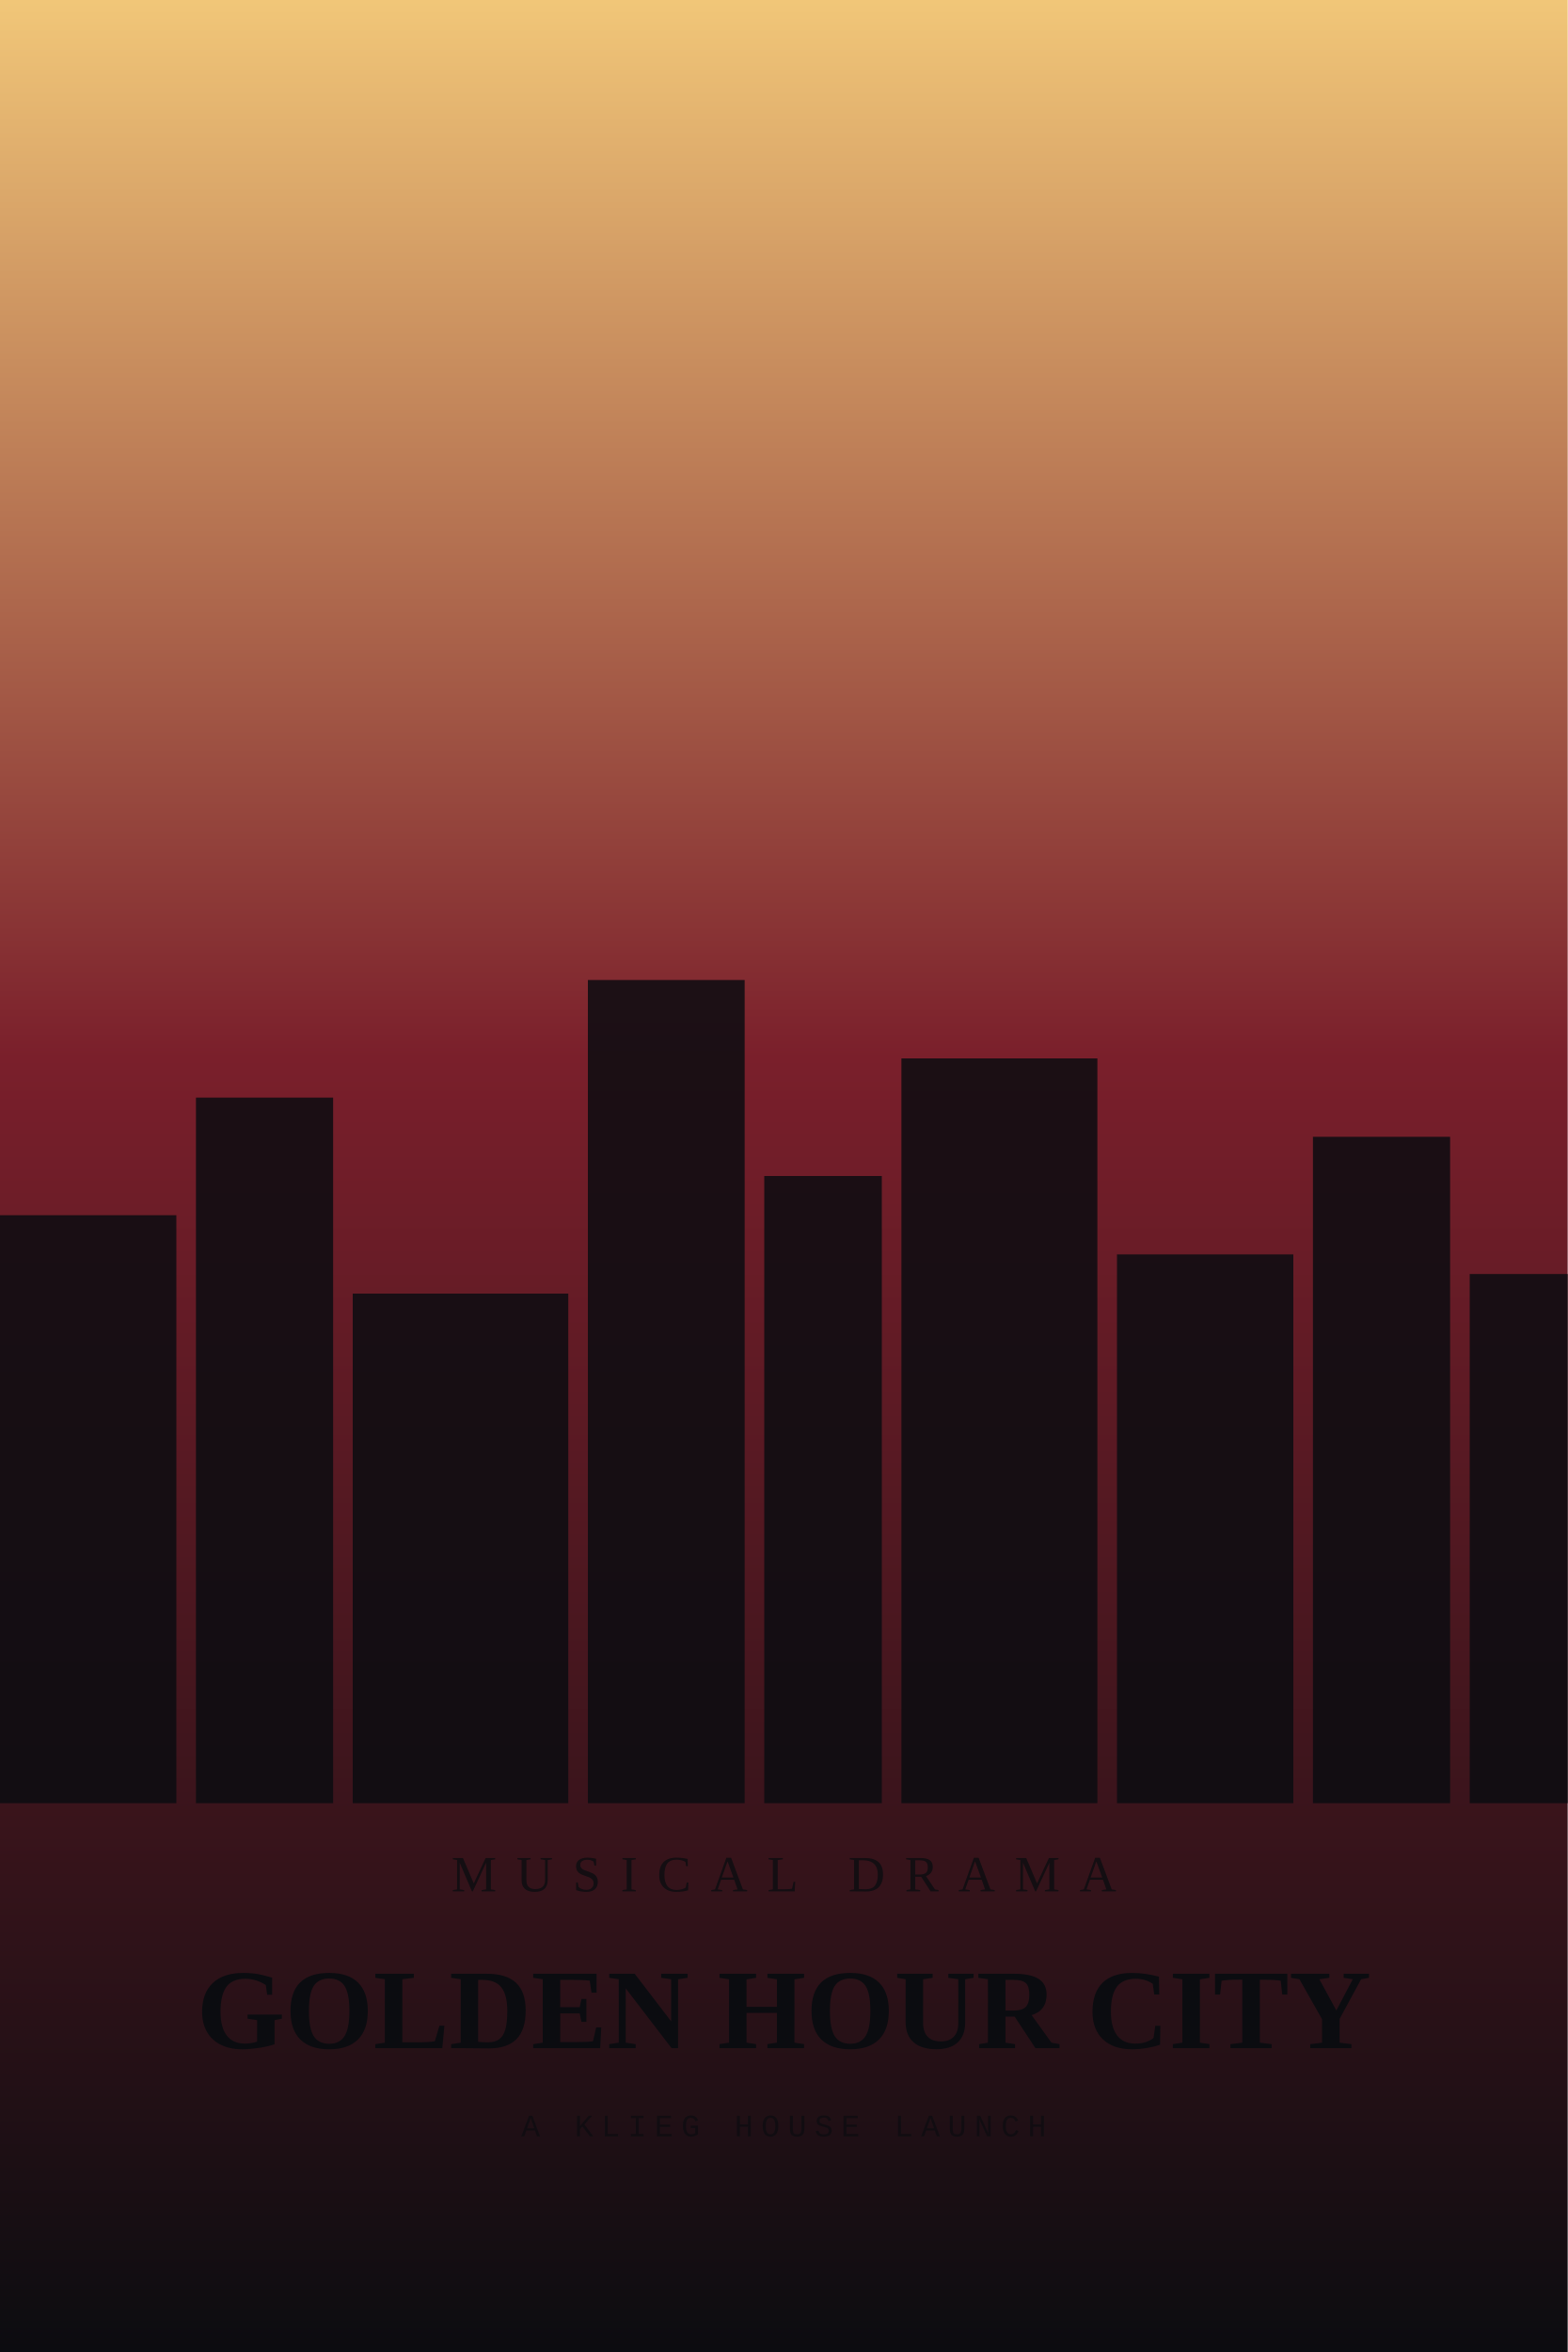
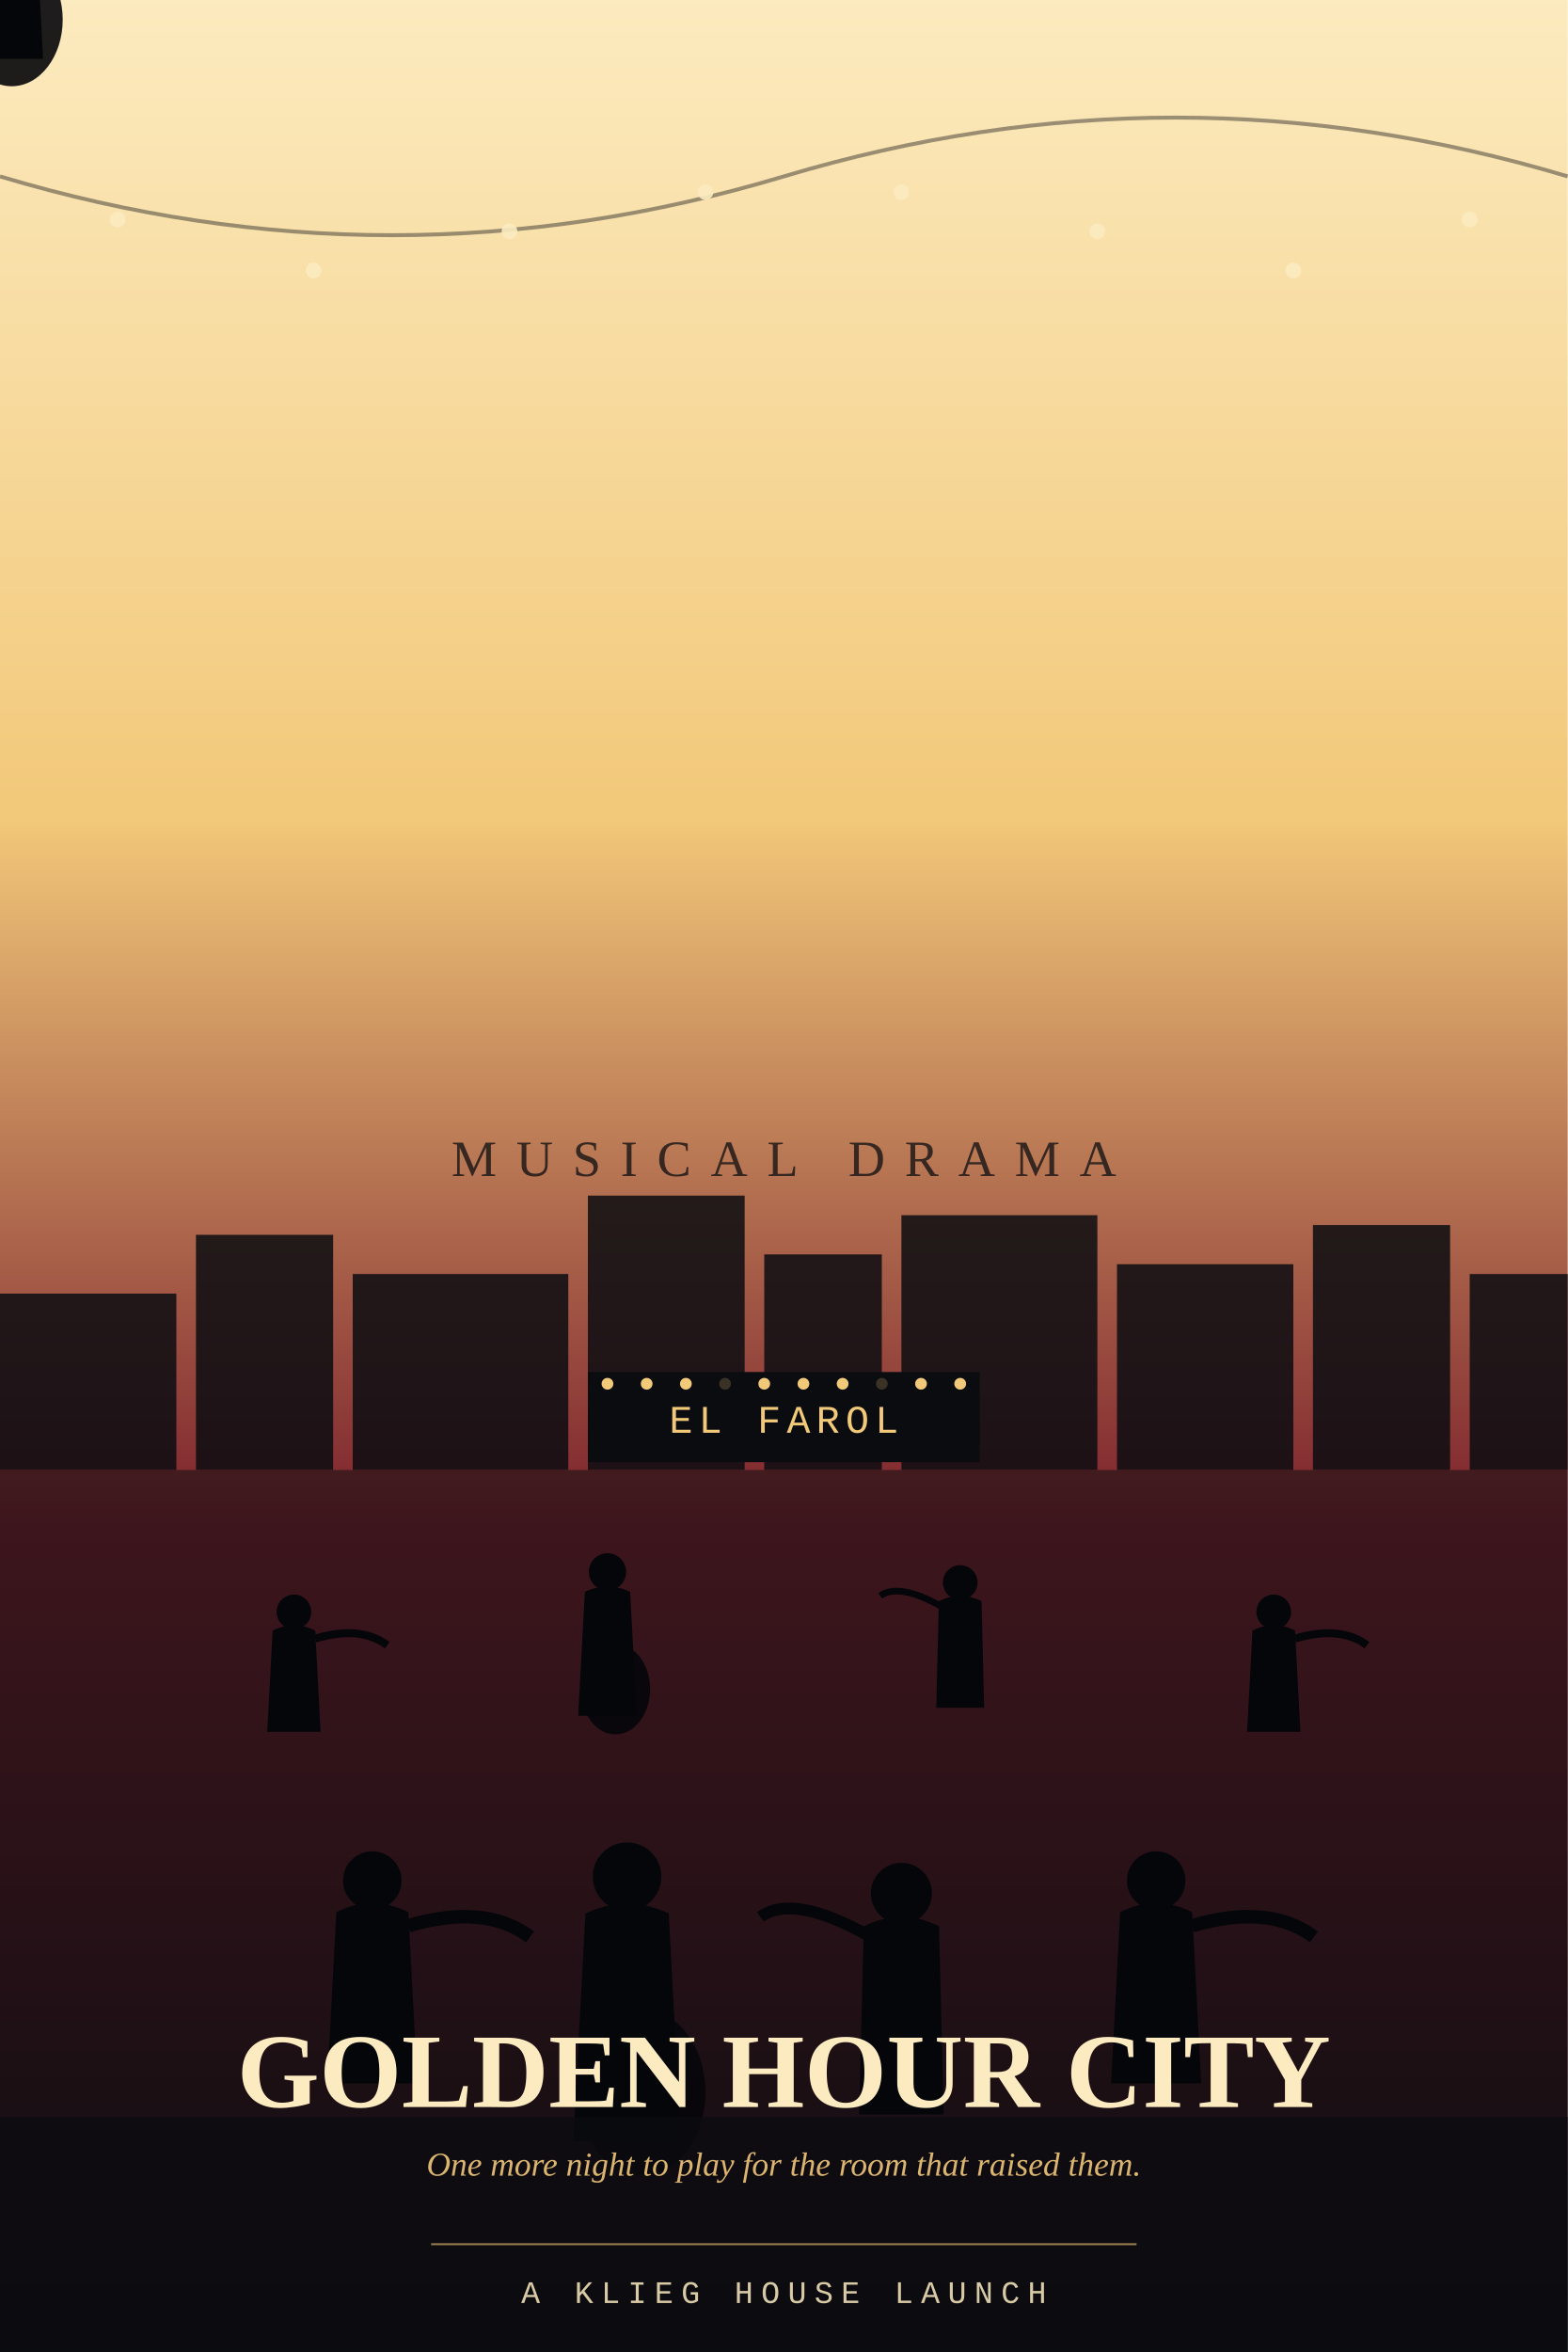
- <svg xmlns="http://www.w3.org/2000/svg" viewBox="0 0 800 1200">
+ <svg xmlns="http://www.w3.org/2000/svg" xmlns:xlink="http://www.w3.org/1999/xlink" viewBox="0 0 800 1200">
  <defs>
    <linearGradient id="bgGH" x1="0" y1="0" x2="0" y2="1">
-       <stop offset="0%" stop-color="#F2C879" />
-       <stop offset="45%" stop-color="#7A1F2B" />
+       <stop offset="0%" stop-color="#FCEBC0" />
+       <stop offset="35%" stop-color="#F2C879" />
+       <stop offset="65%" stop-color="#7A1F2B" />
      <stop offset="100%" stop-color="#0B0C10" />
    </linearGradient>
  </defs>
  <rect width="800" height="1200" fill="url(#bgGH)" />
+   <path d="M0 90 Q200 150 400 90 T800 90" fill="none" stroke="#0B0C10" stroke-opacity="0.4" stroke-width="2" />
+   <g fill="#FCEBC0" opacity="0.9">
+     <circle cx="60" cy="112" r="4" />
+     <circle cx="160" cy="138" r="4" />
+     <circle cx="260" cy="118" r="4" />
+     <circle cx="360" cy="98" r="4" />
+     <circle cx="460" cy="98" r="4" />
+     <circle cx="560" cy="118" r="4" />
+     <circle cx="660" cy="138" r="4" />
+     <circle cx="750" cy="112" r="4" />
+   </g>
  <g fill="#0B0C10" opacity="0.85">
-     <rect x="0" y="620" width="90" height="300" />
-     <rect x="100" y="560" width="70" height="360" />
-     <rect x="180" y="660" width="110" height="260" />
-     <rect x="300" y="500" width="80" height="420" />
-     <rect x="390" y="600" width="60" height="320" />
-     <rect x="460" y="540" width="100" height="380" />
-     <rect x="570" y="640" width="90" height="280" />
-     <rect x="670" y="580" width="70" height="340" />
-     <rect x="750" y="650" width="50" height="270" />
+     <rect x="0" y="660" width="90" height="90" />
+     <rect x="100" y="630" width="70" height="120" />
+     <rect x="180" y="650" width="110" height="100" />
+     <rect x="300" y="610" width="80" height="140" />
+     <rect x="390" y="640" width="60" height="110" />
+     <rect x="460" y="620" width="100" height="130" />
+     <rect x="570" y="645" width="90" height="105" />
+     <rect x="670" y="625" width="70" height="125" />
+     <rect x="750" y="650" width="50" height="100" />
  </g>
-   <text x="400" y="965" text-anchor="middle" font-family="Georgia, 'Times New Roman', serif" font-size="26" letter-spacing="10" fill="#0B0C10" opacity="0.8">MUSICAL DRAMA</text>
-   <text x="400" y="1045" text-anchor="middle" font-family="Georgia, 'Times New Roman', serif" font-size="58" font-weight="700" fill="#0B0C10">GOLDEN HOUR CITY</text>
-   <text x="400" y="1090" text-anchor="middle" font-family="'Courier New', monospace" font-size="16" letter-spacing="4" fill="#0B0C10" opacity="0.7">A KLIEG HOUSE LAUNCH</text>
+   <text x="400" y="600" text-anchor="middle" font-family="Georgia, 'Times New Roman', serif" font-size="26" letter-spacing="10" fill="#0B0C10" opacity="0.75">MUSICAL DRAMA</text>
+   <rect x="300" y="700" width="200" height="46" fill="#0B0C10" />
+   <text x="400" y="731" text-anchor="middle" font-family="'Courier New', monospace" font-size="20" letter-spacing="3" fill="#F2C879">EL FAROL</text>
+   <g fill="#F2C879">
+     <circle cx="310" cy="706" r="3" />
+     <circle cx="330" cy="706" r="3" />
+     <circle cx="350" cy="706" r="3" />
+     <circle cx="370" cy="706" r="3" opacity="0.2" />
+     <circle cx="390" cy="706" r="3" />
+     <circle cx="410" cy="706" r="3" />
+     <circle cx="430" cy="706" r="3" />
+     <circle cx="450" cy="706" r="3" opacity="0.2" />
+     <circle cx="470" cy="706" r="3" />
+     <circle cx="490" cy="706" r="3" />
+   </g>
+   <rect x="0" y="750" width="800" height="450" fill="#0B0C10" opacity="0.55" />
+   <g fill="#05060a">
+     <g id="trumpetGH">
+       <circle cx="0" cy="-70" r="13" />
+       <path d="M-16,-56 Q0,-64 16,-56 L20,20 L-20,20 Z" />
+       <path d="M16,-50 Q50,-60 70,-45" stroke="#05060a" stroke-width="6" fill="none" />
+     </g>
+     <g id="guitarronGH">
+       <circle cx="0" cy="-78" r="14" />
+       <path d="M-17,-63 Q0,-71 17,-63 L22,30 L-22,30 Z" />
+       <ellipse cx="6" cy="10" rx="26" ry="34" opacity="0.9" />
+     </g>
+     <g id="violinGH">
+       <circle cx="0" cy="-70" r="13" />
+       <path d="M-16,-56 Q0,-64 16,-56 L18,24 L-18,24 Z" />
+       <path d="M-14,-52 Q-46,-70 -60,-60" stroke="#05060a" stroke-width="5" fill="none" />
+     </g>
+     <use xlink:href="#trumpetGH" transform="translate(150 870) scale(0.68)" />
+     <use xlink:href="#guitarronGH" transform="translate(310 855) scale(0.68)" />
+     <use xlink:href="#violinGH" transform="translate(490 855) scale(0.68)" />
+     <use xlink:href="#trumpetGH" transform="translate(650 870) scale(0.68)" />
+     <use xlink:href="#trumpetGH" transform="translate(190 1040) scale(1.15)" />
+     <use xlink:href="#guitarronGH" transform="translate(320 1055) scale(1.25)" />
+     <use xlink:href="#violinGH" transform="translate(460 1050) scale(1.2)" />
+     <use xlink:href="#trumpetGH" transform="translate(590 1040) scale(1.15)" />
+   </g>
+   <rect x="0" y="1080" width="800" height="120" fill="#0B0C10" opacity="0.7" />
+   <text x="400" y="1075" text-anchor="middle" font-family="Georgia, 'Times New Roman', serif" font-size="54" font-weight="700" fill="#FCEBC0">GOLDEN HOUR CITY</text>
+   <text x="400" y="1110" text-anchor="middle" font-family="Georgia, 'Times New Roman', serif" font-size="17" font-style="italic" fill="#F2C879" opacity="0.9">One more night to play for the room that raised them.</text>
+   <line x1="220" y1="1145" x2="580" y2="1145" stroke="#F2C879" stroke-opacity="0.6" />
+   <text x="400" y="1175" text-anchor="middle" font-family="'Courier New', monospace" font-size="16" letter-spacing="4" fill="#FCEBC0" opacity="0.85">A KLIEG HOUSE LAUNCH</text>
</svg>
